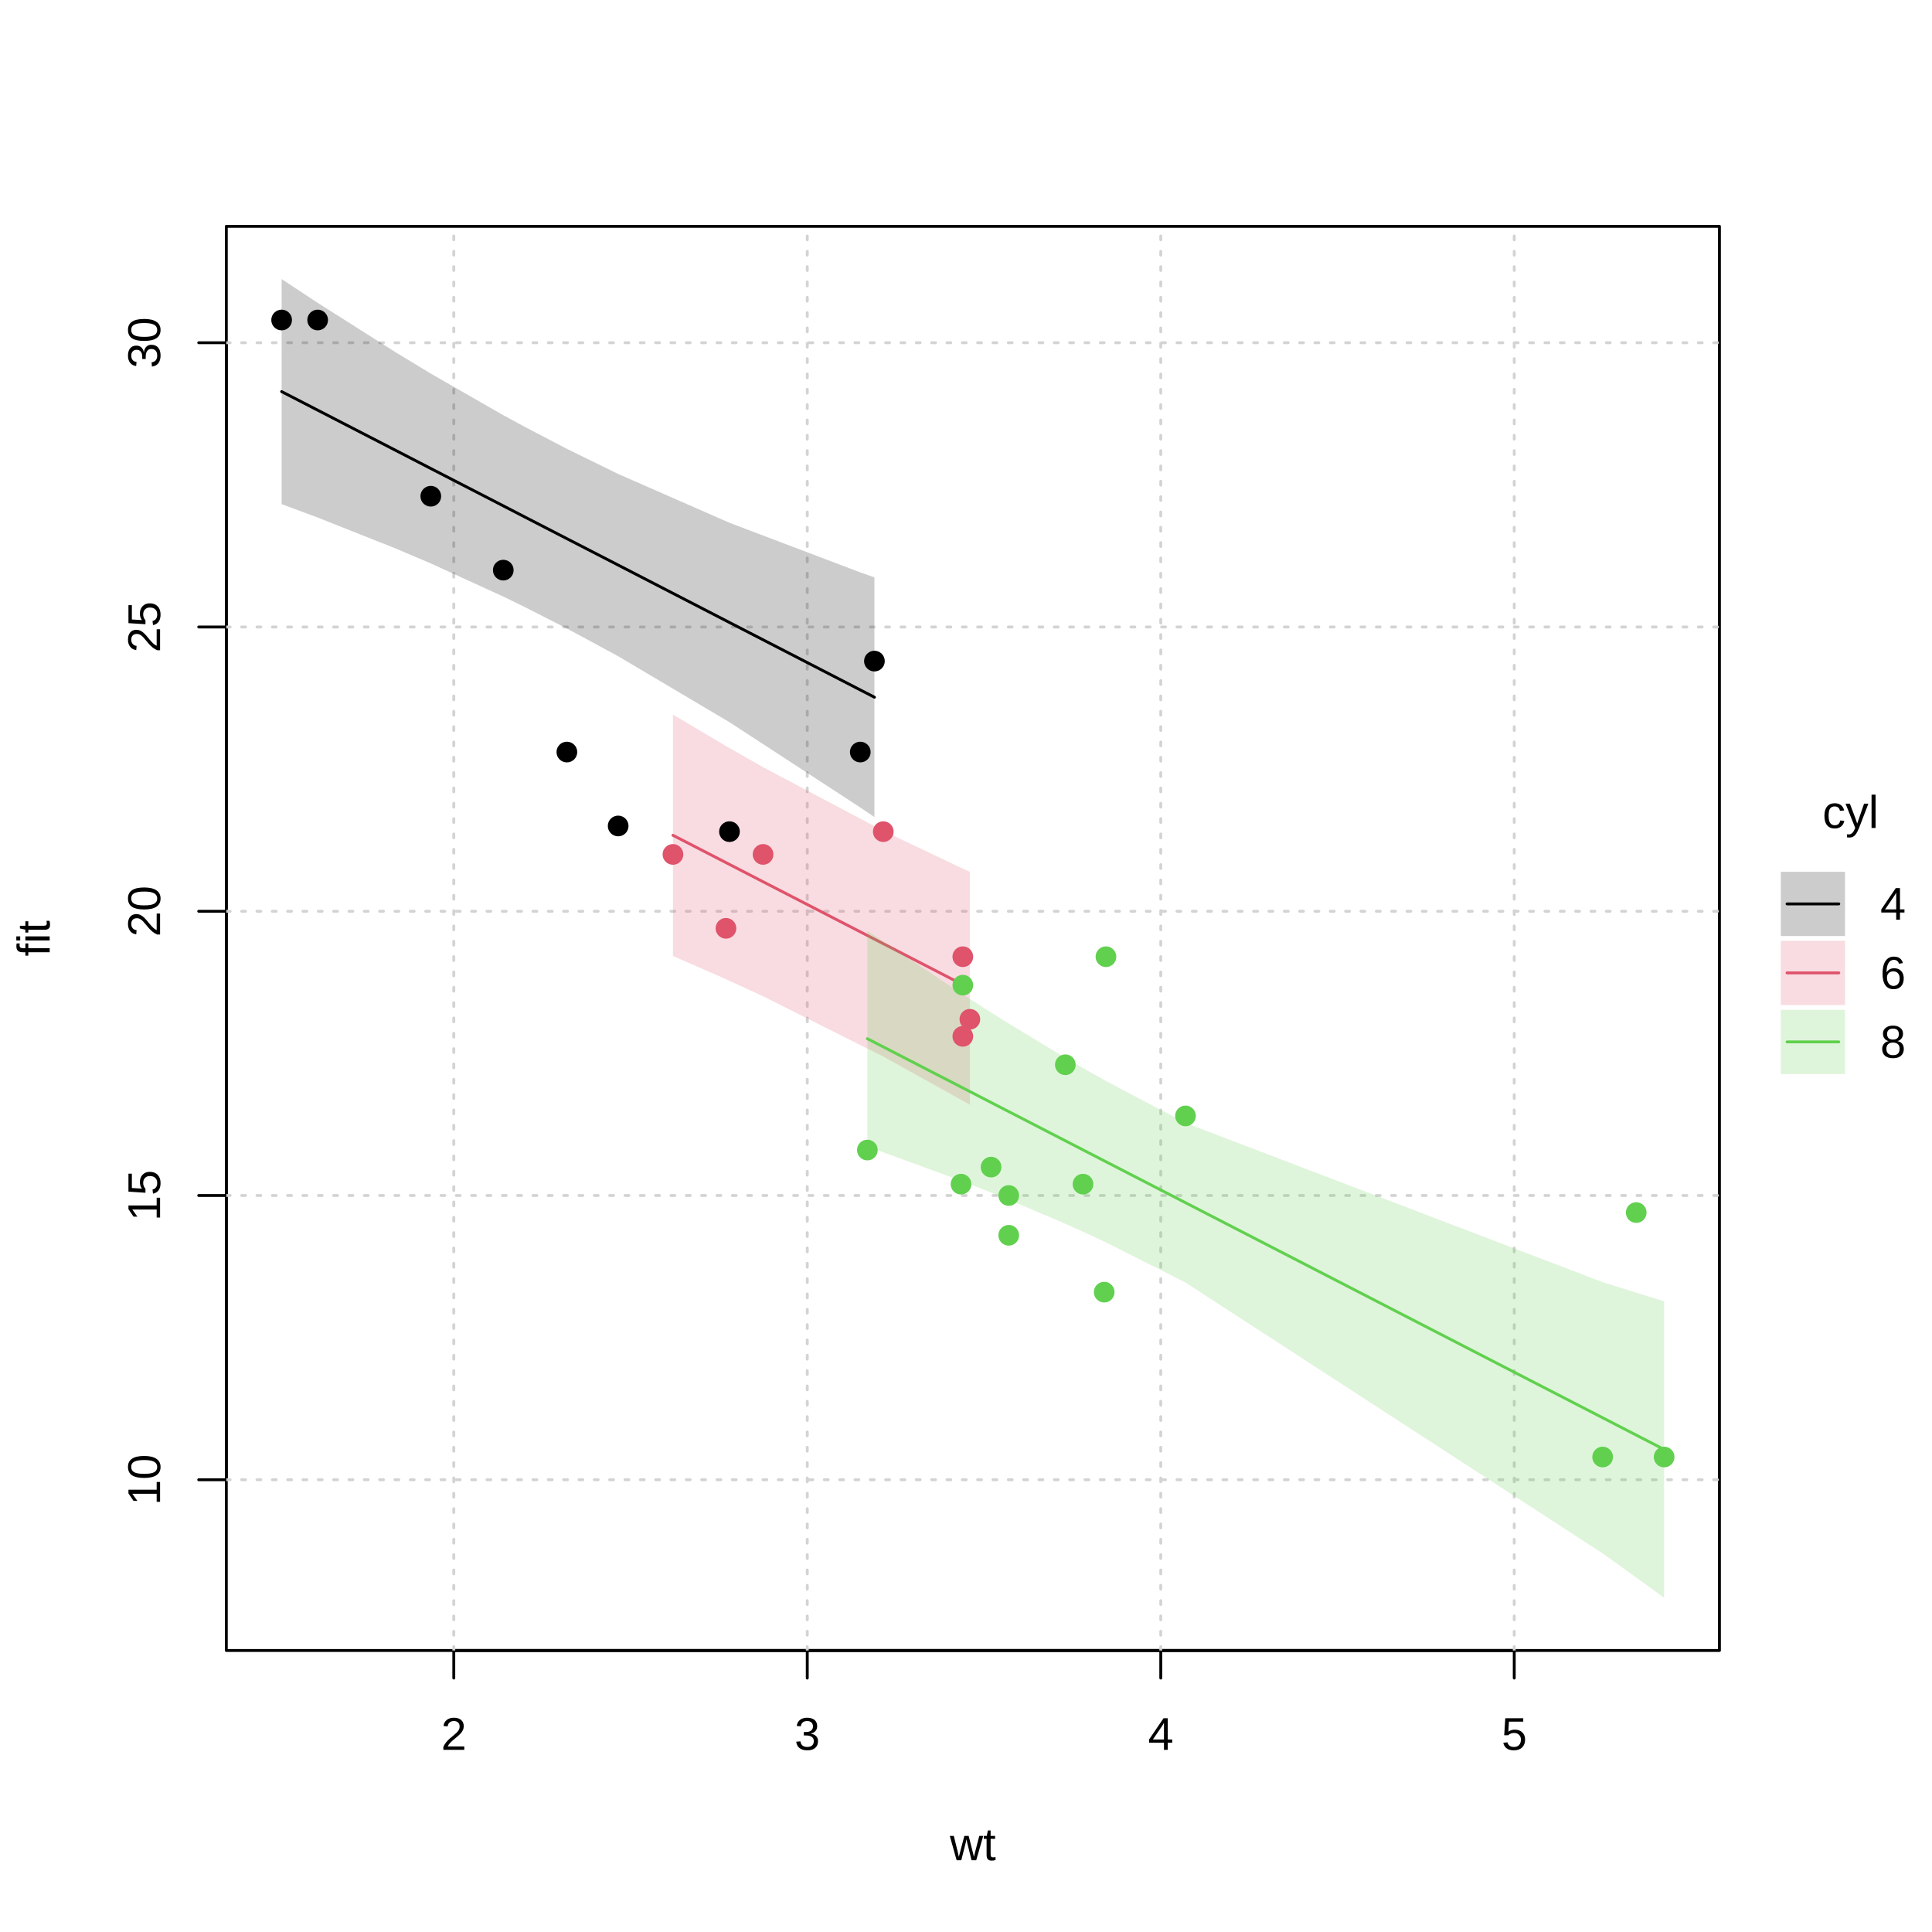
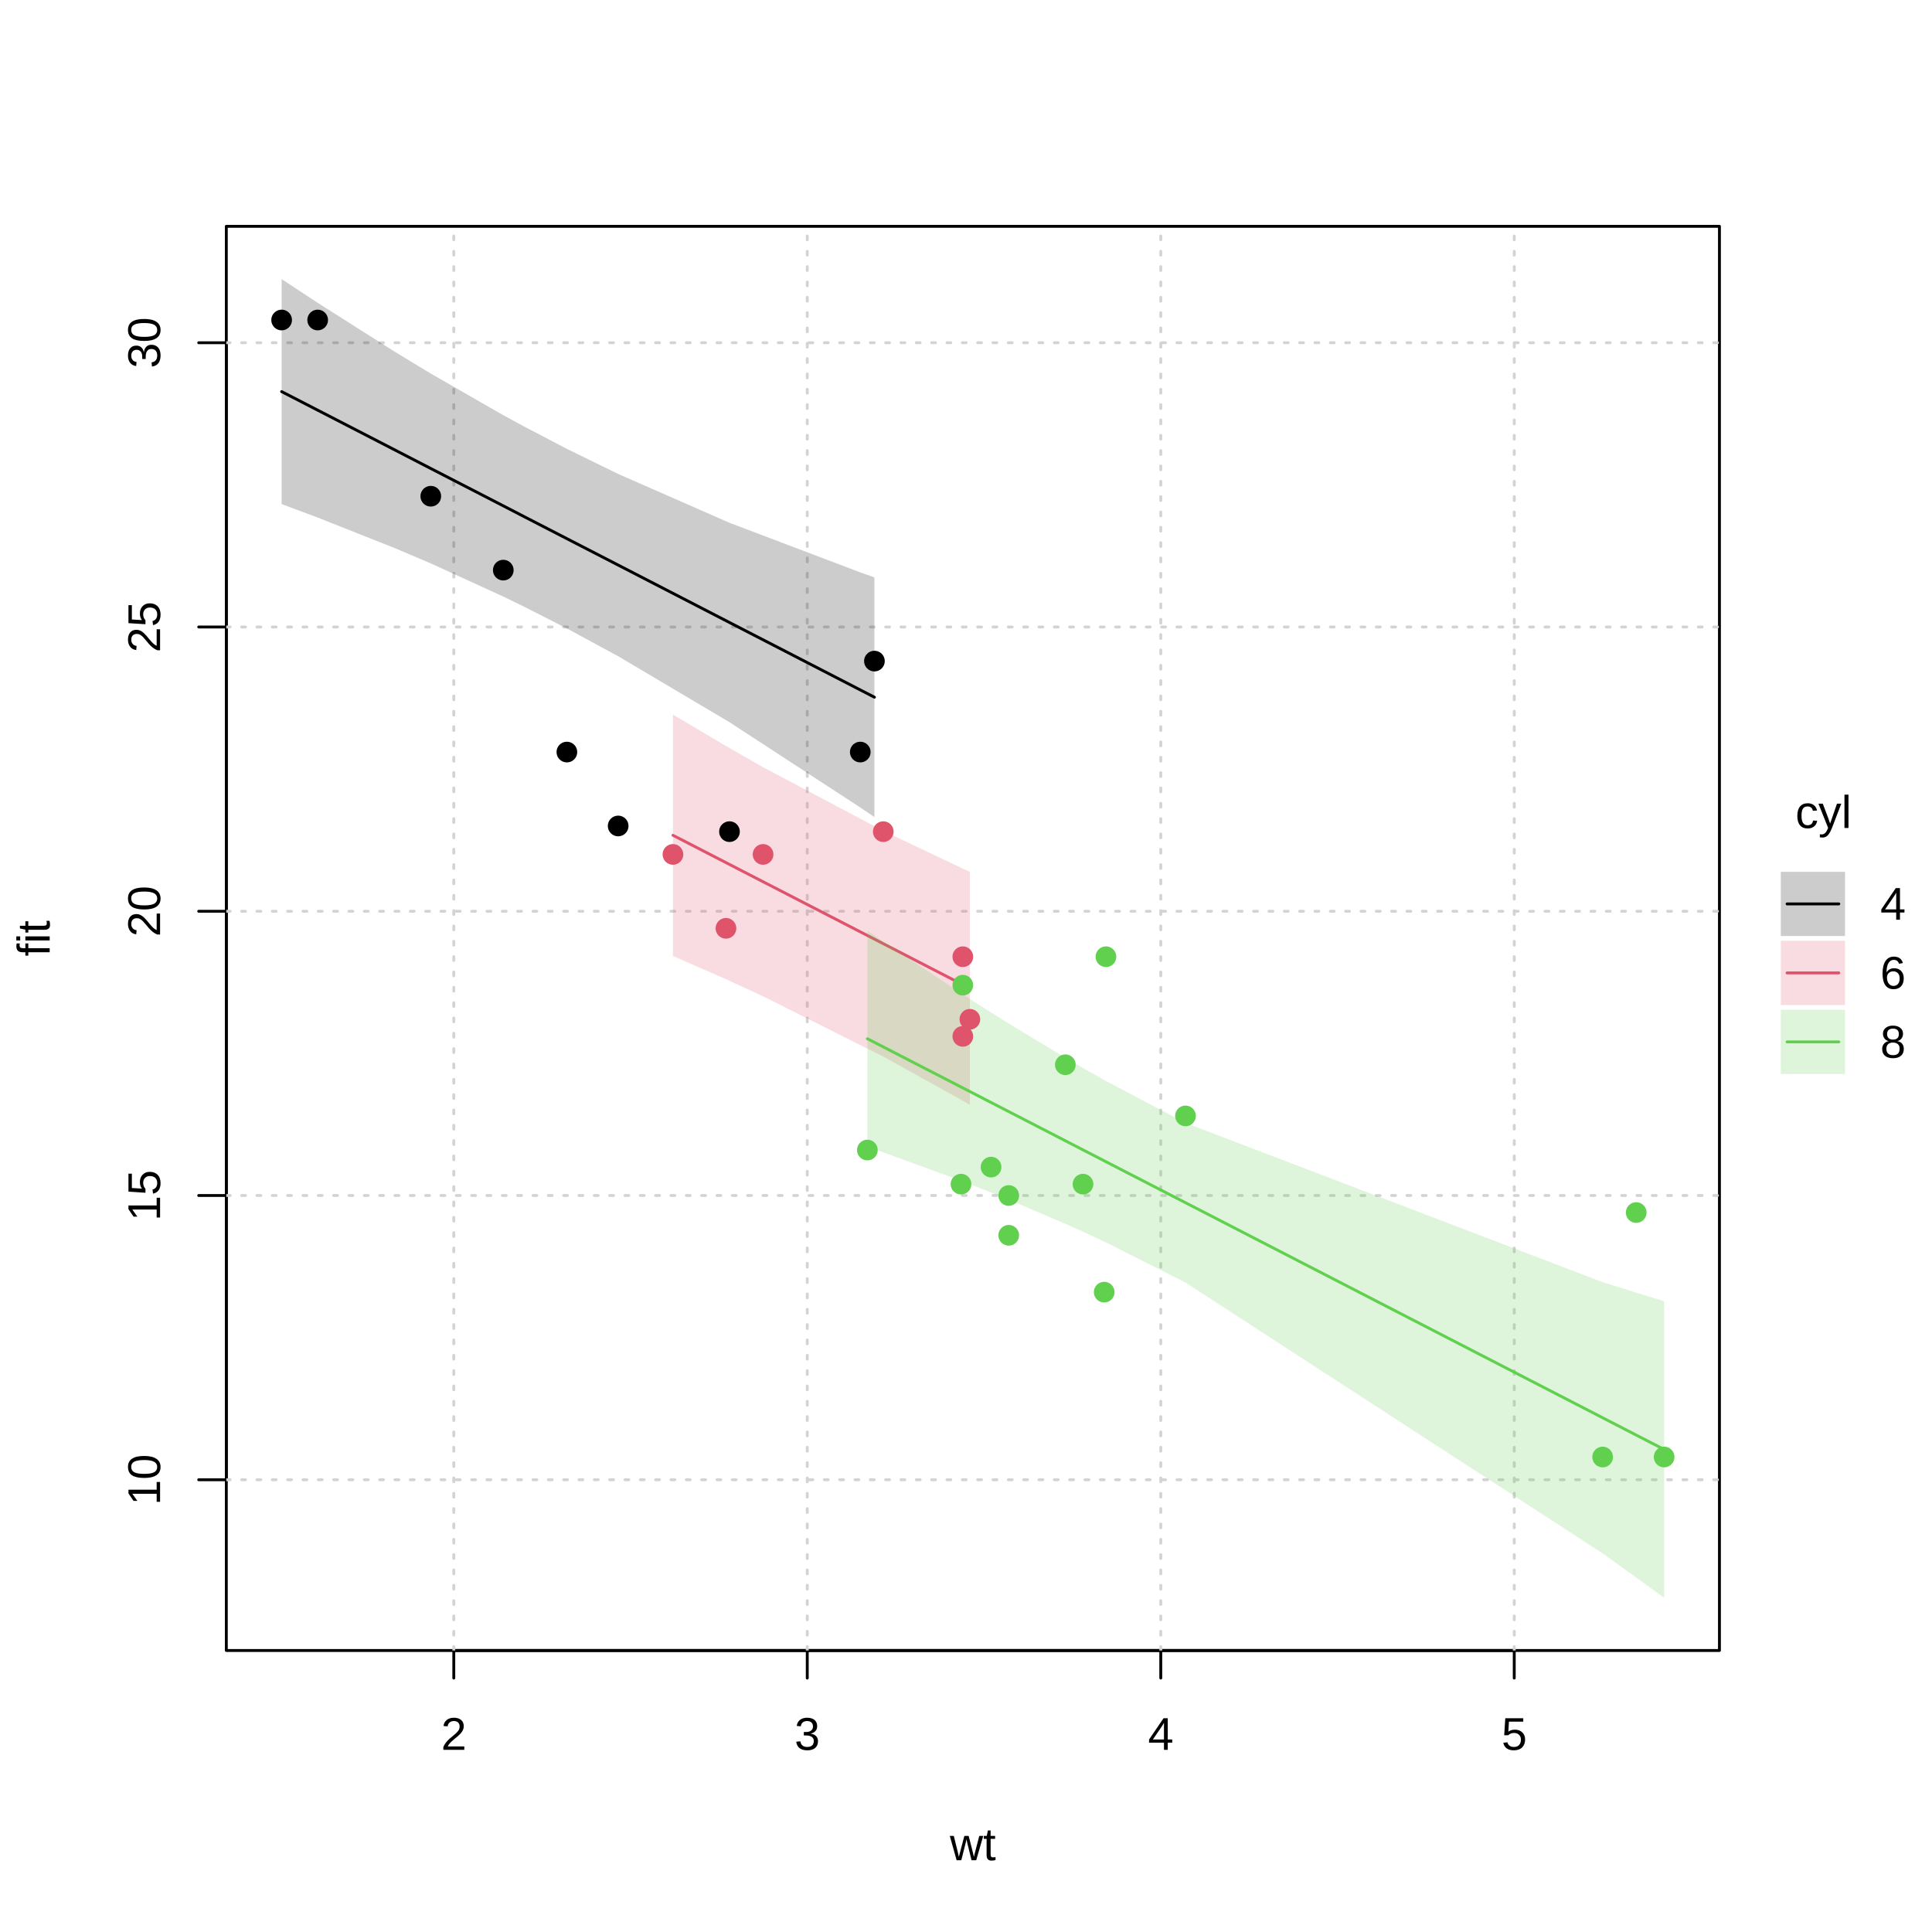
<svg xmlns="http://www.w3.org/2000/svg" width="504.00pt" height="504.00pt" viewBox="0 0 504.00 504.00">
  <g class="svglite">
    <defs>
      <style type="text/css">
    .svglite line, .svglite polyline, .svglite polygon, .svglite path, .svglite rect, .svglite circle {
      fill: none;
      stroke: #000000;
      stroke-linecap: round;
      stroke-linejoin: round;
      stroke-miterlimit: 10.00;
    }
    .svglite text {
      white-space: pre;
    }
    .svglite g.glyphgroup path {
      fill: inherit;
      stroke: none;
    }
  </style>
    </defs>
    <rect width="100%" height="100%" style="stroke: none; fill: #FFFFFF;" />
    <defs>
      <clipPath id="cpMC4wMHw1MDQuMDB8MC4wMHw1MDQuMDA=">
        <rect x="0.00" y="0.00" width="504.00" height="504.00" />
      </clipPath>
    </defs>
    <g clip-path="url(#cpMC4wMHw1MDQuMDB8MC4wMHw1MDQuMDA=)">
      <line x1="466.19" y1="235.80" x2="479.69" y2="235.80" style="stroke-width: 0.75;" />
      <line x1="466.19" y1="253.80" x2="479.69" y2="253.80" style="stroke-width: 0.75; stroke: #DF536B;" />
      <line x1="466.19" y1="271.80" x2="479.69" y2="271.80" style="stroke-width: 0.75; stroke: #61D04F;" />
      <rect x="464.56" y="227.43" width="16.75" height="16.75" style="stroke-width: 0.00; fill: #000000; fill-opacity: 0.20;" />
      <rect x="464.56" y="245.43" width="16.75" height="16.75" style="stroke-width: 0.00; stroke: #DF536B; fill: #DF536B; fill-opacity: 0.20;" />
      <rect x="464.56" y="263.43" width="16.75" height="16.75" style="stroke-width: 0.00; stroke: #61D04F; fill: #61D04F; fill-opacity: 0.20;" />
-       <text x="482.75" y="216.00" text-anchor="middle" style="font-size: 12.00px; font-family: &quot;Liberation Sans&quot;;" textLength="14.67px" lengthAdjust="spacingAndGlyphs">cyl</text>
+       <text x="468.35" y="216.00" style="font-size: 12.00px; font-family: &quot;Liberation Sans&quot;;" textLength="14.67px" lengthAdjust="spacingAndGlyphs">cyl</text>
      <text x="490.49" y="239.93" style="font-size: 12.00px; font-family: &quot;Liberation Sans&quot;;" textLength="6.67px" lengthAdjust="spacingAndGlyphs">4</text>
      <text x="490.49" y="257.93" style="font-size: 12.00px; font-family: &quot;Liberation Sans&quot;;" textLength="6.67px" lengthAdjust="spacingAndGlyphs">6</text>
      <text x="490.49" y="275.93" style="font-size: 12.00px; font-family: &quot;Liberation Sans&quot;;" textLength="6.67px" lengthAdjust="spacingAndGlyphs">8</text>
    </g>
    <defs>
      <clipPath id="cpMC4wMHw0NDguNTV8MC4wMHw1MDQuMDA=">
        <rect x="0.00" y="0.00" width="448.55" height="504.00" />
      </clipPath>
    </defs>
    <g clip-path="url(#cpMC4wMHw0NDguNTV8MC4wMHw1MDQuMDA=)">
      <text x="253.79" y="485.28" text-anchor="middle" style="font-size: 12.00px; font-family: &quot;Liberation Sans&quot;;" textLength="12.00px" lengthAdjust="spacingAndGlyphs">wt</text>
      <text transform="translate(12.96,244.80) rotate(-90)" text-anchor="middle" style="font-size: 12.00px; font-family: &quot;Liberation Sans&quot;;" textLength="9.33px" lengthAdjust="spacingAndGlyphs">fit</text>
    </g>
    <g clip-path="url(#cpMC4wMHw1MDQuMDB8MC4wMHw1MDQuMDA=)">
      <line x1="118.38" y1="430.56" x2="395.02" y2="430.56" style="stroke-width: 0.75;" />
      <line x1="118.38" y1="430.56" x2="118.38" y2="437.76" style="stroke-width: 0.75;" />
      <line x1="210.59" y1="430.56" x2="210.59" y2="437.76" style="stroke-width: 0.75;" />
      <line x1="302.81" y1="430.56" x2="302.81" y2="437.76" style="stroke-width: 0.75;" />
      <line x1="395.02" y1="430.56" x2="395.02" y2="437.76" style="stroke-width: 0.75;" />
      <text x="118.38" y="456.48" text-anchor="middle" style="font-size: 12.00px; font-family: &quot;Liberation Sans&quot;;" textLength="6.67px" lengthAdjust="spacingAndGlyphs">2</text>
      <text x="210.59" y="456.48" text-anchor="middle" style="font-size: 12.00px; font-family: &quot;Liberation Sans&quot;;" textLength="6.67px" lengthAdjust="spacingAndGlyphs">3</text>
      <text x="302.81" y="456.48" text-anchor="middle" style="font-size: 12.00px; font-family: &quot;Liberation Sans&quot;;" textLength="6.67px" lengthAdjust="spacingAndGlyphs">4</text>
      <text x="395.02" y="456.48" text-anchor="middle" style="font-size: 12.00px; font-family: &quot;Liberation Sans&quot;;" textLength="6.67px" lengthAdjust="spacingAndGlyphs">5</text>
      <line x1="59.04" y1="386.02" x2="59.04" y2="89.41" style="stroke-width: 0.75;" />
      <line x1="59.04" y1="386.02" x2="51.84" y2="386.02" style="stroke-width: 0.75;" />
      <line x1="59.04" y1="311.87" x2="51.84" y2="311.87" style="stroke-width: 0.75;" />
      <line x1="59.04" y1="237.72" x2="51.84" y2="237.72" style="stroke-width: 0.75;" />
      <line x1="59.04" y1="163.56" x2="51.84" y2="163.56" style="stroke-width: 0.75;" />
      <line x1="59.04" y1="89.41" x2="51.84" y2="89.41" style="stroke-width: 0.75;" />
      <text transform="translate(41.76,386.02) rotate(-90)" text-anchor="middle" style="font-size: 12.00px; font-family: &quot;Liberation Sans&quot;;" textLength="13.34px" lengthAdjust="spacingAndGlyphs">10</text>
      <text transform="translate(41.76,311.87) rotate(-90)" text-anchor="middle" style="font-size: 12.00px; font-family: &quot;Liberation Sans&quot;;" textLength="13.34px" lengthAdjust="spacingAndGlyphs">15</text>
      <text transform="translate(41.76,237.72) rotate(-90)" text-anchor="middle" style="font-size: 12.00px; font-family: &quot;Liberation Sans&quot;;" textLength="13.34px" lengthAdjust="spacingAndGlyphs">20</text>
      <text transform="translate(41.76,163.56) rotate(-90)" text-anchor="middle" style="font-size: 12.00px; font-family: &quot;Liberation Sans&quot;;" textLength="13.34px" lengthAdjust="spacingAndGlyphs">25</text>
      <text transform="translate(41.76,89.41) rotate(-90)" text-anchor="middle" style="font-size: 12.00px; font-family: &quot;Liberation Sans&quot;;" textLength="13.34px" lengthAdjust="spacingAndGlyphs">30</text>
      <polygon points="59.04,430.56 448.55,430.56 448.55,59.04 59.04,59.04 " style="stroke-width: 0.75;" />
    </g>
    <defs>
      <clipPath id="cpNTkuMDR8NDQ4LjU1fDU5LjA0fDQzMC41Ng==">
        <rect x="59.04" y="59.04" width="389.51" height="371.52" />
      </clipPath>
    </defs>
    <g clip-path="url(#cpNTkuMDR8NDQ4LjU1fDU5LjA0fDQzMC41Ng==)">
      <line x1="118.38" y1="430.56" x2="118.38" y2="59.04" style="stroke-width: 0.75; stroke: #D3D3D3; stroke-dasharray: 1.00,3.00;" />
      <line x1="210.59" y1="430.56" x2="210.59" y2="59.04" style="stroke-width: 0.75; stroke: #D3D3D3; stroke-dasharray: 1.00,3.00;" />
      <line x1="302.81" y1="430.56" x2="302.81" y2="59.04" style="stroke-width: 0.75; stroke: #D3D3D3; stroke-dasharray: 1.00,3.00;" />
      <line x1="395.02" y1="430.56" x2="395.02" y2="59.04" style="stroke-width: 0.75; stroke: #D3D3D3; stroke-dasharray: 1.00,3.00;" />
      <line x1="59.04" y1="386.02" x2="448.55" y2="386.02" style="stroke-width: 0.75; stroke: #D3D3D3; stroke-dasharray: 1.00,3.00;" />
      <line x1="59.04" y1="311.87" x2="448.55" y2="311.87" style="stroke-width: 0.75; stroke: #D3D3D3; stroke-dasharray: 1.00,3.00;" />
      <line x1="59.04" y1="237.72" x2="448.55" y2="237.72" style="stroke-width: 0.75; stroke: #D3D3D3; stroke-dasharray: 1.00,3.00;" />
      <line x1="59.04" y1="163.56" x2="448.55" y2="163.56" style="stroke-width: 0.75; stroke: #D3D3D3; stroke-dasharray: 1.00,3.00;" />
      <line x1="59.04" y1="89.41" x2="448.55" y2="89.41" style="stroke-width: 0.75; stroke: #D3D3D3; stroke-dasharray: 1.00,3.00;" />
      <polygon points="73.47,131.51 82.87,135.01 103.16,143.06 112.38,146.98 131.29,155.62 136.82,158.32 147.88,163.95 161.26,171.19 190.30,188.40 224.42,210.65 228.11,213.15 228.11,150.62 224.42,149.32 190.30,136.38 161.26,123.64 147.88,117.09 136.82,111.31 131.29,108.31 112.38,97.46 103.16,91.87 82.87,79.00 73.47,72.80 " style="stroke-width: 0.75; stroke: none; fill: #000000; fill-opacity: 0.20;" />
      <polyline points="73.47,102.16 82.87,107.00 103.16,117.46 112.38,122.22 131.29,131.96 136.82,134.82 147.88,140.52 161.26,147.41 190.30,162.39 224.42,179.98 228.11,181.88 " style="stroke-width: 0.75;" />
      <polygon points="175.55,249.39 189.38,255.44 199.06,259.90 230.42,275.63 251.17,287.16 251.17,287.16 253.01,288.22 253.01,227.44 251.17,226.60 251.17,226.60 230.42,216.74 199.06,200.14 189.38,194.61 175.55,186.41 " style="stroke-width: 0.75; stroke: none; fill: #DF536B; fill-opacity: 0.20;" />
      <polyline points="175.55,217.90 189.38,225.03 199.06,230.02 230.42,246.18 251.17,256.88 251.17,256.88 253.01,257.83 " style="stroke-width: 0.75; stroke: #DF536B;" />
      <polygon points="226.27,299.10 250.70,308.02 251.17,308.20 258.54,311.09 263.15,312.95 263.15,312.95 277.91,319.25 282.52,321.32 288.05,323.90 288.51,324.11 309.26,334.58 418.08,405.23 426.84,411.53 434.12,416.80 434.12,339.45 426.84,337.21 418.08,334.47 309.26,292.93 288.51,282.00 288.05,281.74 282.52,278.61 277.91,275.93 263.15,267.01 263.15,267.01 258.54,264.12 251.17,259.41 250.70,259.11 226.27,242.83 " style="stroke-width: 0.75; stroke: none; fill: #61D04F; fill-opacity: 0.20;" />
      <polyline points="226.27,270.97 250.70,283.56 251.17,283.80 258.54,287.61 263.15,289.98 263.15,289.98 277.91,297.59 282.52,299.97 288.05,302.82 288.51,303.06 309.26,313.75 418.08,369.85 426.84,374.37 434.12,378.12 " style="stroke-width: 0.75; stroke: #61D04F;" />
      <circle cx="147.88" cy="196.19" r="2.70" style="stroke-width: 0.75; stroke: none; fill: #000000;" />
      <circle cx="228.11" cy="172.46" r="2.70" style="stroke-width: 0.75; stroke: none; fill: #000000;" />
      <circle cx="224.42" cy="196.19" r="2.70" style="stroke-width: 0.75; stroke: none; fill: #000000;" />
      <circle cx="136.82" cy="53.82" r="2.70" style="stroke-width: 0.75; stroke: none; fill: #000000;" />
      <circle cx="82.87" cy="83.48" r="2.70" style="stroke-width: 0.75; stroke: none; fill: #000000;" />
      <circle cx="103.16" cy="31.57" r="2.70" style="stroke-width: 0.75; stroke: none; fill: #000000;" />
      <circle cx="161.26" cy="215.47" r="2.70" style="stroke-width: 0.75; stroke: none; fill: #000000;" />
      <circle cx="112.38" cy="129.45" r="2.70" style="stroke-width: 0.75; stroke: none; fill: #000000;" />
      <circle cx="131.29" cy="148.73" r="2.70" style="stroke-width: 0.75; stroke: none; fill: #000000;" />
      <circle cx="73.47" cy="83.48" r="2.70" style="stroke-width: 0.75; stroke: none; fill: #000000;" />
      <circle cx="190.30" cy="216.95" r="2.70" style="stroke-width: 0.75; stroke: none; fill: #000000;" />
      <circle cx="175.55" cy="222.89" r="2.70" style="stroke-width: 0.75; stroke: none; fill: #DF536B;" />
      <circle cx="199.06" cy="222.89" r="2.70" style="stroke-width: 0.75; stroke: none; fill: #DF536B;" />
      <circle cx="230.42" cy="216.95" r="2.70" style="stroke-width: 0.75; stroke: none; fill: #DF536B;" />
      <circle cx="253.01" cy="265.90" r="2.70" style="stroke-width: 0.75; stroke: none; fill: #DF536B;" />
      <circle cx="251.17" cy="249.58" r="2.70" style="stroke-width: 0.75; stroke: none; fill: #DF536B;" />
      <circle cx="251.17" cy="270.35" r="2.70" style="stroke-width: 0.75; stroke: none; fill: #DF536B;" />
      <circle cx="189.38" cy="242.17" r="2.70" style="stroke-width: 0.75; stroke: none; fill: #DF536B;" />
      <circle cx="251.17" cy="257.00" r="2.70" style="stroke-width: 0.75; stroke: none; fill: #61D04F;" />
      <circle cx="263.15" cy="322.25" r="2.70" style="stroke-width: 0.75; stroke: none; fill: #61D04F;" />
      <circle cx="309.26" cy="291.11" r="2.70" style="stroke-width: 0.75; stroke: none; fill: #61D04F;" />
      <circle cx="277.91" cy="277.76" r="2.70" style="stroke-width: 0.75; stroke: none; fill: #61D04F;" />
      <circle cx="282.52" cy="308.91" r="2.70" style="stroke-width: 0.75; stroke: none; fill: #61D04F;" />
      <circle cx="418.08" cy="380.09" r="2.70" style="stroke-width: 0.75; stroke: none; fill: #61D04F;" />
      <circle cx="434.12" cy="380.09" r="2.70" style="stroke-width: 0.75; stroke: none; fill: #61D04F;" />
      <circle cx="426.84" cy="316.32" r="2.70" style="stroke-width: 0.75; stroke: none; fill: #61D04F;" />
      <circle cx="258.54" cy="304.46" r="2.70" style="stroke-width: 0.75; stroke: none; fill: #61D04F;" />
      <circle cx="250.70" cy="308.91" r="2.70" style="stroke-width: 0.75; stroke: none; fill: #61D04F;" />
      <circle cx="288.05" cy="337.08" r="2.70" style="stroke-width: 0.75; stroke: none; fill: #61D04F;" />
      <circle cx="288.51" cy="249.58" r="2.70" style="stroke-width: 0.75; stroke: none; fill: #61D04F;" />
      <circle cx="226.27" cy="300.01" r="2.70" style="stroke-width: 0.75; stroke: none; fill: #61D04F;" />
      <circle cx="263.15" cy="311.87" r="2.70" style="stroke-width: 0.75; stroke: none; fill: #61D04F;" />
    </g>
  </g>
</svg>
